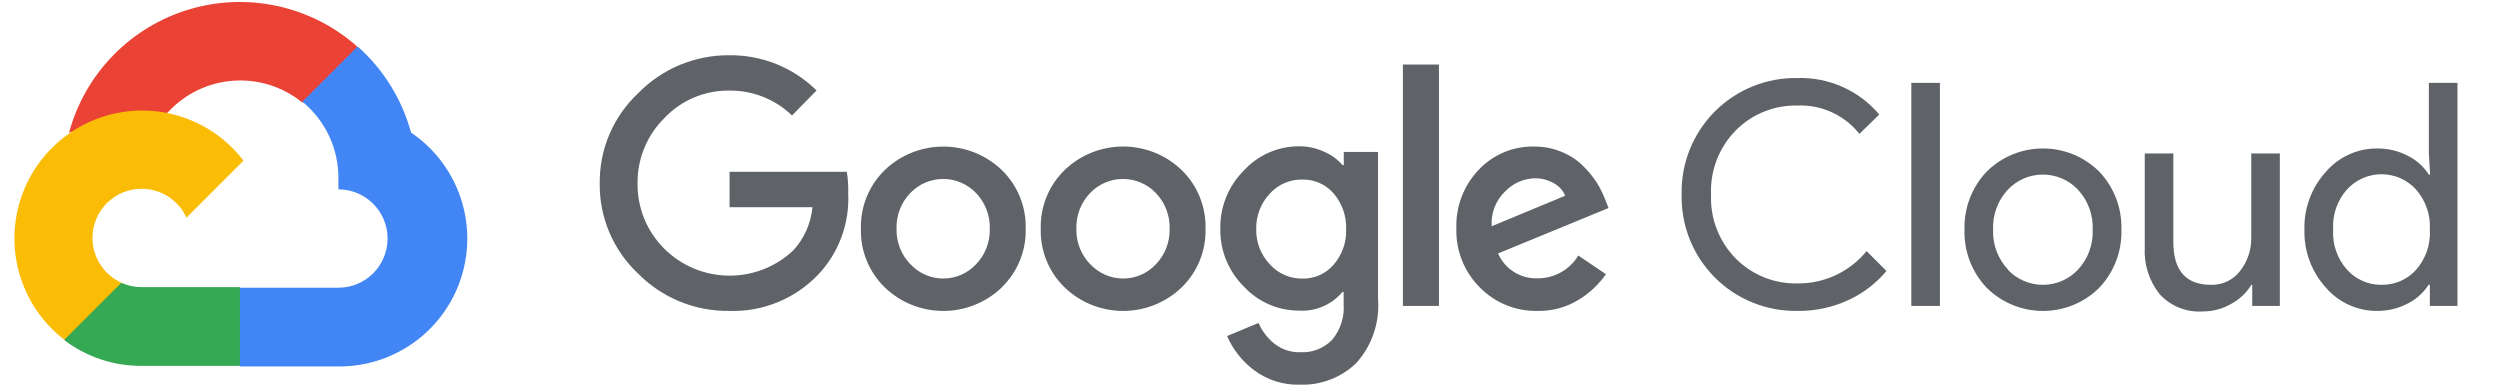
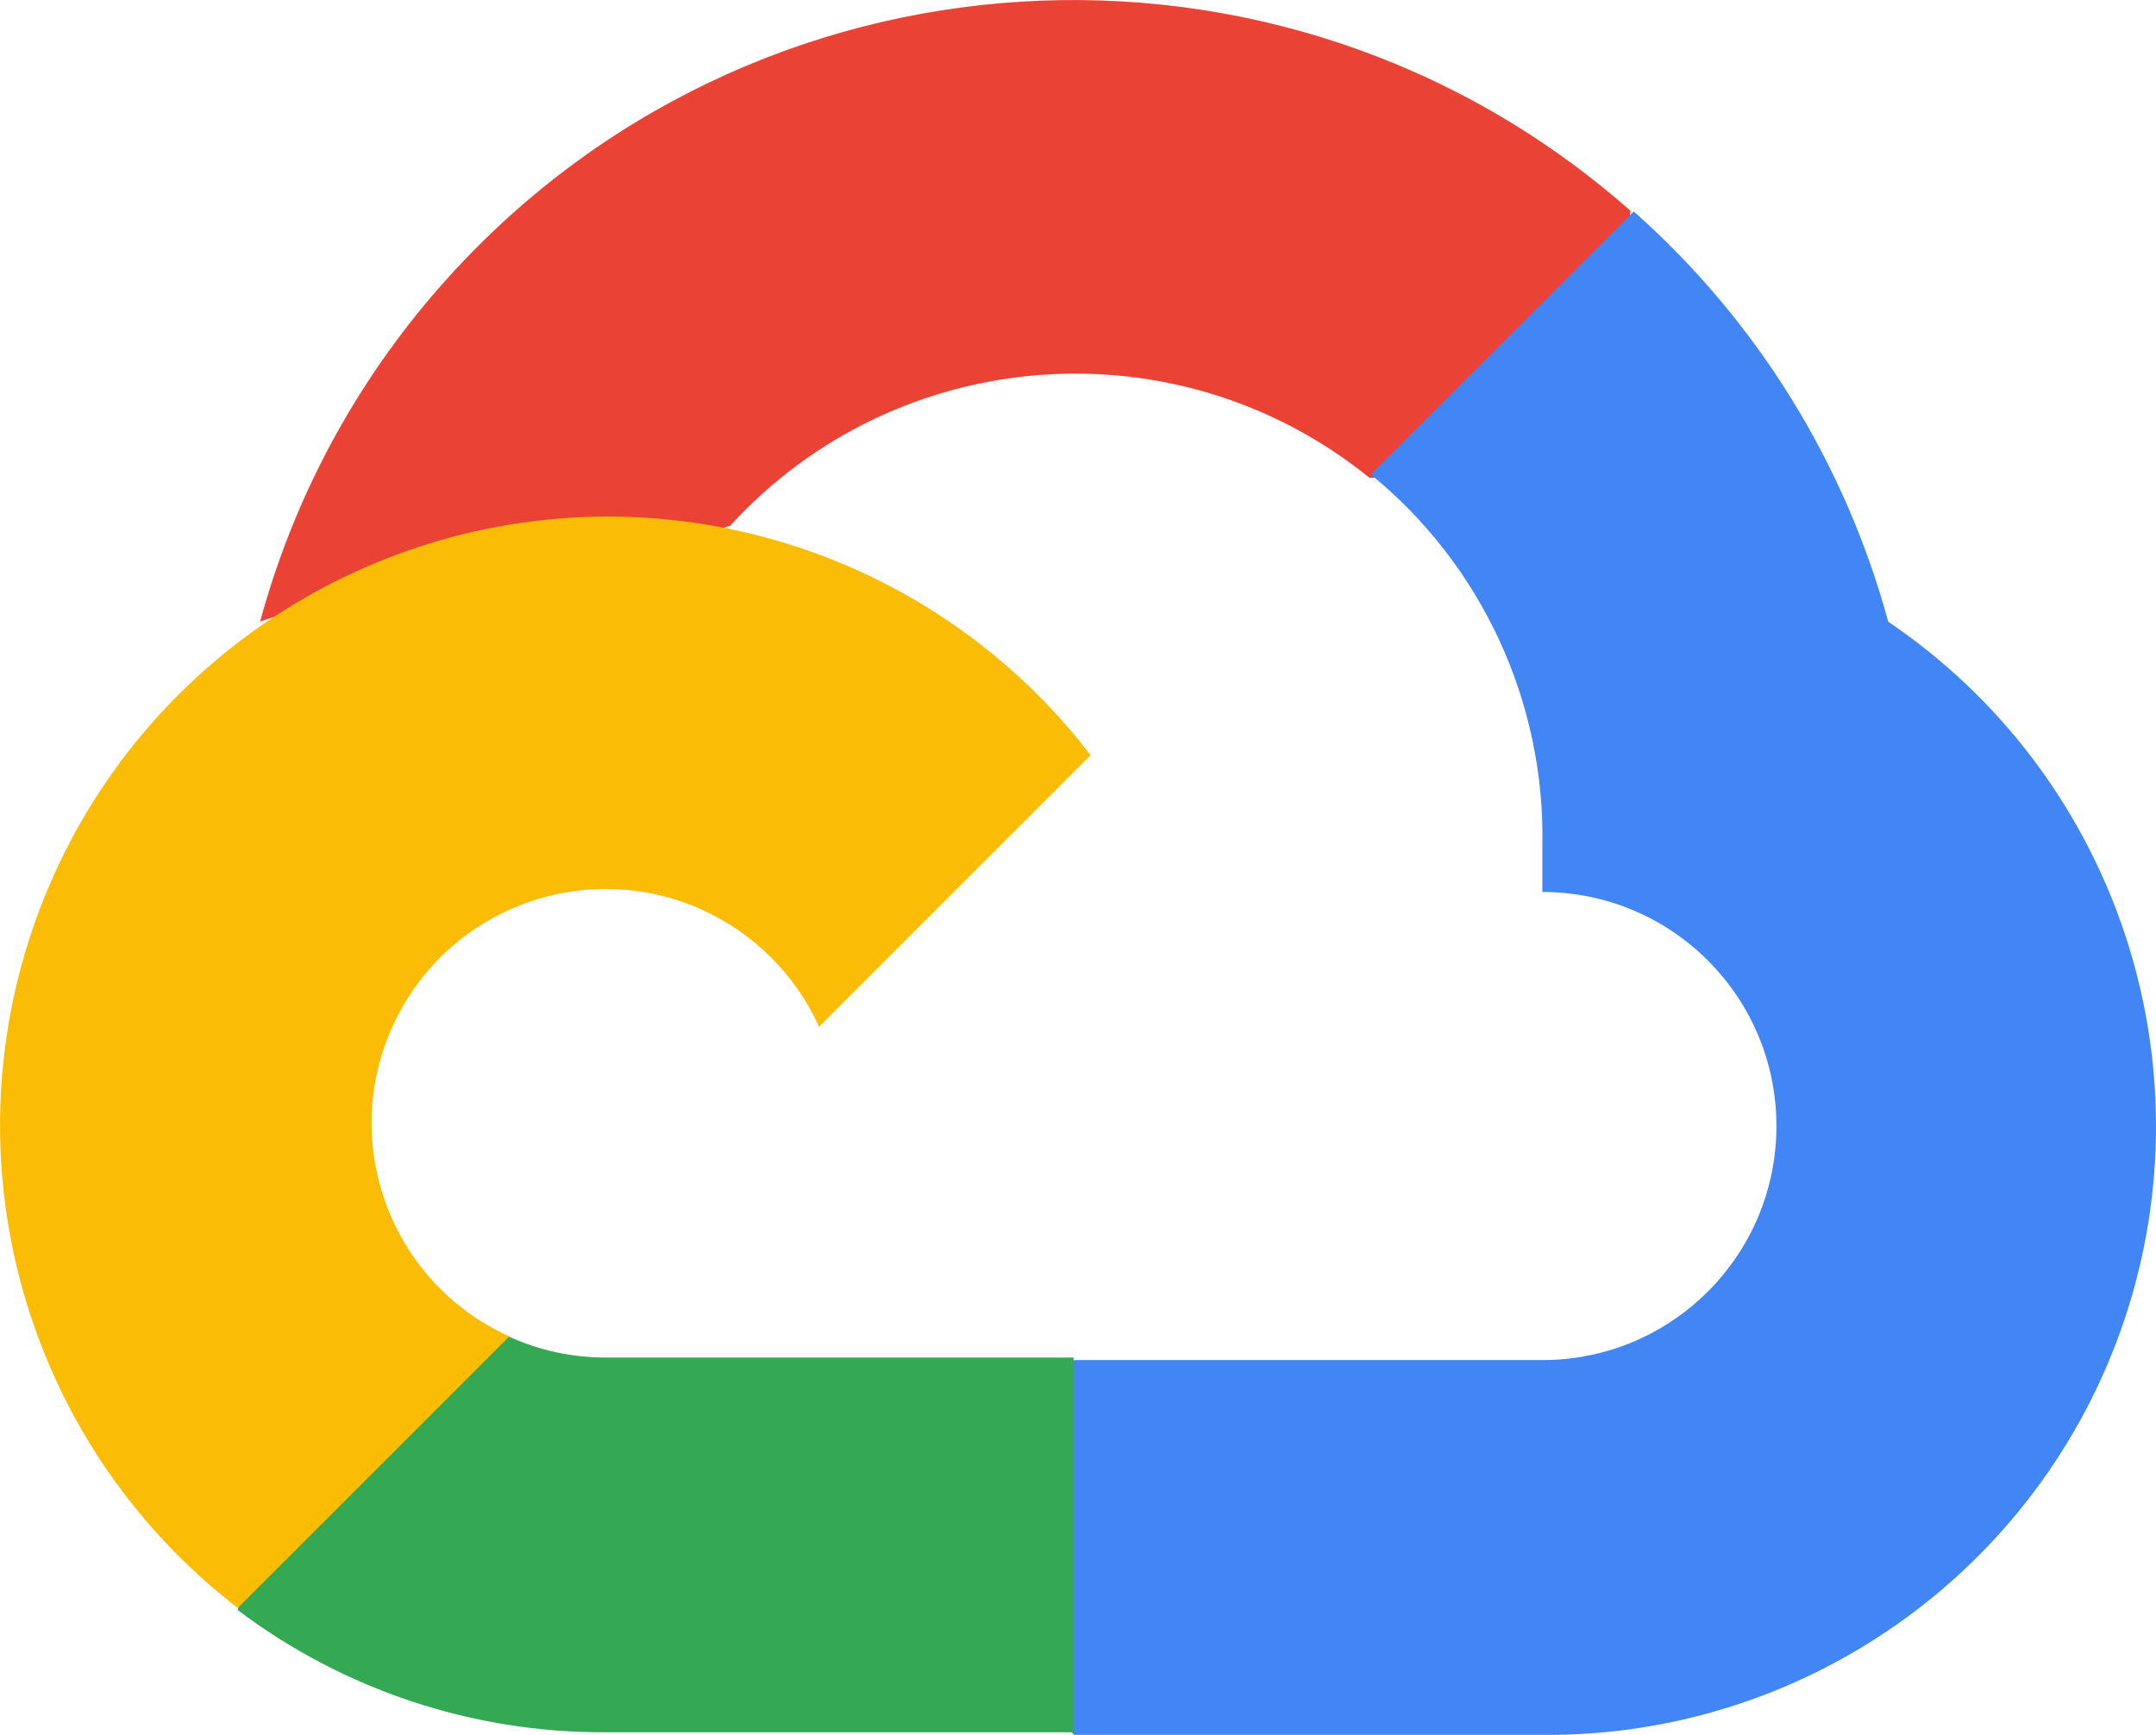
- <svg xmlns="http://www.w3.org/2000/svg" id="Art" viewBox="0 0 181 28">
-   <defs>
-     <style>.cls-1{fill:#ea4335;}.cls-2{fill:#4285f4;}.cls-3{fill:#34a853;}.cls-4{fill:#fbbc05;}.cls-5{fill:#5f6368;}</style>
-   </defs>
-   <path class="cls-1" d="M21.85,7.41l1,0,2.85-2.85.14-1.21A12.81,12.81,0,0,0,5,9.6a1.55,1.55,0,0,1,1-.06l5.7-.94s.29-.48.44-.45a7.11,7.11,0,0,1,9.73-.74Z" />
-   <path class="cls-2" d="M29.76,9.6a12.84,12.84,0,0,0-3.87-6.24l-4,4A7.11,7.11,0,0,1,24.5,13v.71a3.56,3.56,0,1,1,0,7.12H17.38l-.71.72v4.27l.71.71H24.5A9.26,9.26,0,0,0,29.76,9.6Z" />
-   <path class="cls-3" d="M10.25,26.49h7.12v-5.7H10.25a3.54,3.54,0,0,1-1.47-.32l-1,.31L4.91,23.63l-.25,1A9.21,9.21,0,0,0,10.25,26.49Z" />
-   <path class="cls-4" d="M10.25,8A9.26,9.26,0,0,0,4.66,24.6l4.13-4.13a3.56,3.56,0,1,1,4.71-4.71l4.13-4.13A9.25,9.25,0,0,0,10.25,8Z" />
-   <path class="cls-5" d="M52.79,22.51a9.11,9.11,0,0,1-6.6-2.71,8.8,8.8,0,0,1-2.77-6.52,8.81,8.81,0,0,1,2.77-6.52A9.11,9.11,0,0,1,52.79,4a8.84,8.84,0,0,1,6.33,2.55L57.34,8.36a6.41,6.41,0,0,0-4.55-1.8,6.34,6.34,0,0,0-4.7,2,6.53,6.53,0,0,0-1.93,4.75A6.53,6.53,0,0,0,48.09,18a6.71,6.71,0,0,0,9.36.11A5.32,5.32,0,0,0,58.82,15h-6V12.44h8.49A8.12,8.12,0,0,1,61.41,14a8,8,0,0,1-2.19,5.9A8.51,8.51,0,0,1,52.79,22.51Zm19.74-1.7a6.12,6.12,0,0,1-8.47,0,5.7,5.7,0,0,1-1.73-4.25,5.71,5.71,0,0,1,1.73-4.25,6.13,6.13,0,0,1,8.47,0,5.71,5.71,0,0,1,1.73,4.25A5.7,5.7,0,0,1,72.52,20.81Zm-6.6-1.67a3.24,3.24,0,0,0,4.73,0,3.56,3.56,0,0,0,1-2.58,3.57,3.57,0,0,0-1-2.59,3.29,3.29,0,0,0-4.75,0,3.57,3.57,0,0,0-1,2.59A3.56,3.56,0,0,0,65.92,19.14Zm19.62,1.67a6.12,6.12,0,0,1-8.47,0,5.7,5.7,0,0,1-1.73-4.25,5.71,5.71,0,0,1,1.73-4.25,6.12,6.12,0,0,1,8.47,0,5.71,5.71,0,0,1,1.73,4.25A5.7,5.7,0,0,1,85.55,20.81Zm-6.6-1.67a3.24,3.24,0,0,0,4.73,0,3.56,3.56,0,0,0,1-2.58,3.57,3.57,0,0,0-1-2.59,3.29,3.29,0,0,0-4.75,0,3.57,3.57,0,0,0-1,2.59A3.56,3.56,0,0,0,78.94,19.14Zm15.16,8.71a5.24,5.24,0,0,1-3.33-1.06,6.13,6.13,0,0,1-1.94-2.46l2.28-.95a3.84,3.84,0,0,0,1.13,1.49,2.85,2.85,0,0,0,1.87.63,3,3,0,0,0,2.33-.9A3.65,3.65,0,0,0,97.28,22v-.86h-.09a3.81,3.81,0,0,1-3.13,1.35,5.43,5.43,0,0,1-4-1.74,5.75,5.75,0,0,1-1.71-4.19,5.81,5.81,0,0,1,1.71-4.22,5.42,5.42,0,0,1,4-1.75A4.3,4.3,0,0,1,95.9,11a3.7,3.7,0,0,1,1.3.95h.09V11h2.48V21.65a6.21,6.21,0,0,1-1.59,4.65A5.6,5.6,0,0,1,94.11,27.85Zm.18-7.68a2.91,2.91,0,0,0,2.26-1,3.7,3.7,0,0,0,.91-2.56A3.78,3.78,0,0,0,96.55,14a2.9,2.9,0,0,0-2.26-1,3.09,3.09,0,0,0-2.34,1,3.65,3.65,0,0,0-1,2.59,3.58,3.58,0,0,0,1,2.56A3.1,3.1,0,0,0,94.29,20.17Zm9.89-15.5V22.15h-2.61V4.67Zm7.16,17.84a5.68,5.68,0,0,1-4.21-1.71,5.79,5.79,0,0,1-1.69-4.24,5.86,5.86,0,0,1,1.63-4.28,5.36,5.36,0,0,1,4-1.67,5.05,5.05,0,0,1,2,.39,4.71,4.71,0,0,1,1.53,1,7,7,0,0,1,1,1.21,7.15,7.15,0,0,1,.59,1.17l.27.68-8,3.29a3,3,0,0,0,2.88,1.8,3.41,3.41,0,0,0,2.93-1.65l2,1.35a6.59,6.59,0,0,1-1.92,1.82A5.44,5.44,0,0,1,111.34,22.51ZM108,16.38l5.32-2.21a1.84,1.84,0,0,0-.83-.91,2.71,2.71,0,0,0-1.37-.35,3.09,3.09,0,0,0-2.15.95A3.17,3.17,0,0,0,108,16.38Z" />
-   <path class="cls-5" d="M130.13,22.51a8.24,8.24,0,0,1-8.38-8.43,8.24,8.24,0,0,1,8.38-8.43,7.46,7.46,0,0,1,5.93,2.64l-1.44,1.4a5.44,5.44,0,0,0-4.48-2.05,6.11,6.11,0,0,0-4.45,1.78,6.24,6.24,0,0,0-1.81,4.66,6.24,6.24,0,0,0,1.81,4.66,6.11,6.11,0,0,0,4.45,1.78,6.36,6.36,0,0,0,5-2.34l1.44,1.44a7.86,7.86,0,0,1-2.77,2.11A8.48,8.48,0,0,1,130.13,22.51Z" />
-   <path class="cls-5" d="M140.45,22.15h-2.07V6h2.07Z" />
-   <path class="cls-5" d="M143.83,12.43a5.79,5.79,0,0,1,8.16,0,5.85,5.85,0,0,1,1.6,4.2,5.85,5.85,0,0,1-1.6,4.2,5.79,5.79,0,0,1-8.16,0,5.85,5.85,0,0,1-1.6-4.2A5.85,5.85,0,0,1,143.83,12.43Zm1.54,7.1a3.49,3.49,0,0,0,5.07,0,4,4,0,0,0,1.07-2.9,4,4,0,0,0-1.07-2.9,3.49,3.49,0,0,0-5.07,0,4,4,0,0,0-1.07,2.9A4,4,0,0,0,145.38,19.52Z" />
-   <path class="cls-5" d="M165.06,22.15h-2V20.62H163A3.85,3.85,0,0,1,161.54,22a4.08,4.08,0,0,1-2.05.55,3.89,3.89,0,0,1-3.14-1.26,5,5,0,0,1-1.07-3.38V11.11h2.07v6.42q0,3.09,2.73,3.09a2.54,2.54,0,0,0,2.1-1,3.77,3.77,0,0,0,.81-2.39V11.11h2.07Z" />
-   <path class="cls-5" d="M172.09,22.51a4.86,4.86,0,0,1-3.7-1.69,6,6,0,0,1-1.55-4.19,6,6,0,0,1,1.55-4.19,4.86,4.86,0,0,1,3.7-1.69,4.69,4.69,0,0,1,2.26.54,3.83,3.83,0,0,1,1.5,1.35h.09l-.09-1.53V6h2.07V22.15h-2V20.62h-.09a3.83,3.83,0,0,1-1.5,1.35A4.69,4.69,0,0,1,172.09,22.51Zm.34-1.89a3.3,3.3,0,0,0,2.49-1.08,4.05,4.05,0,0,0,1-2.91,4.05,4.05,0,0,0-1-2.91,3.38,3.38,0,0,0-5,0,4,4,0,0,0-1,2.9,4,4,0,0,0,1,2.9A3.3,3.3,0,0,0,172.43,20.62Z" />
+ <svg xmlns="http://www.w3.org/2000/svg" version="1.1" id="Layer_1" x="0px" y="0px" viewBox="0 0 2385.7 1919.9" style="enable-background:new 0 0 2385.7 1919.9;" xml:space="preserve">
+   <style type="text/css">
+ 	.st0{fill:#EA4335;}
+ 	.st1{fill:#4285F4;}
+ 	.st2{fill:#34A853;}
+ 	.st3{fill:#FBBC05;}
+ </style>
+   <g>
+     <path class="st0" d="M1513.8,528.7h72.8l207.4-207.4l10.2-88c-385.9-340.6-975-303.9-1315.6,82C393.9,422.5,325.2,550,287.8,688   c23.1-9.5,48.7-11,72.8-4.4l414.7-68.4c0,0,21.1-34.9,32-32.7c184.5-202.6,495-226.2,708-53.8H1513.8z" />
+     <path class="st1" d="M2089.4,688c-47.7-175.5-145.5-333.3-281.6-454l-291,291c122.9,100.4,192.9,251.7,189.9,410.4v51.7   c143.1,0,259,116,259,259c0,143.1-116,259-259,259h-518.1l-51.7,52.4v310.7l51.7,51.7h518.1c297,2.3,560.5-190.2,648.7-473.8   C2443.4,1162.4,2335.4,854.4,2089.4,688L2089.4,688z" />
+     <path class="st2" d="M669.8,1917h518.1v-414.7H669.8c-36.9,0-73.4-7.9-107-23.3l-72.8,22.5l-208.8,207.4l-18.2,72.8   C380.1,1870.1,523,1917.6,669.8,1917L669.8,1917z" />
+     <path class="st3" d="M669.8,571.6c-287.8,1.7-542.7,186-634.5,458.7c-91.8,272.7-0.3,573.7,227.8,749.1l300.5-300.5   c-130.4-58.9-188.3-212.3-129.4-342.7c58.9-130.4,212.3-188.3,342.7-129.4c57.4,26,103.4,72,129.4,129.4l300.5-300.5   C1078.9,668.6,880.2,570.9,669.8,571.6L669.8,571.6z" />
+   </g>
</svg>
